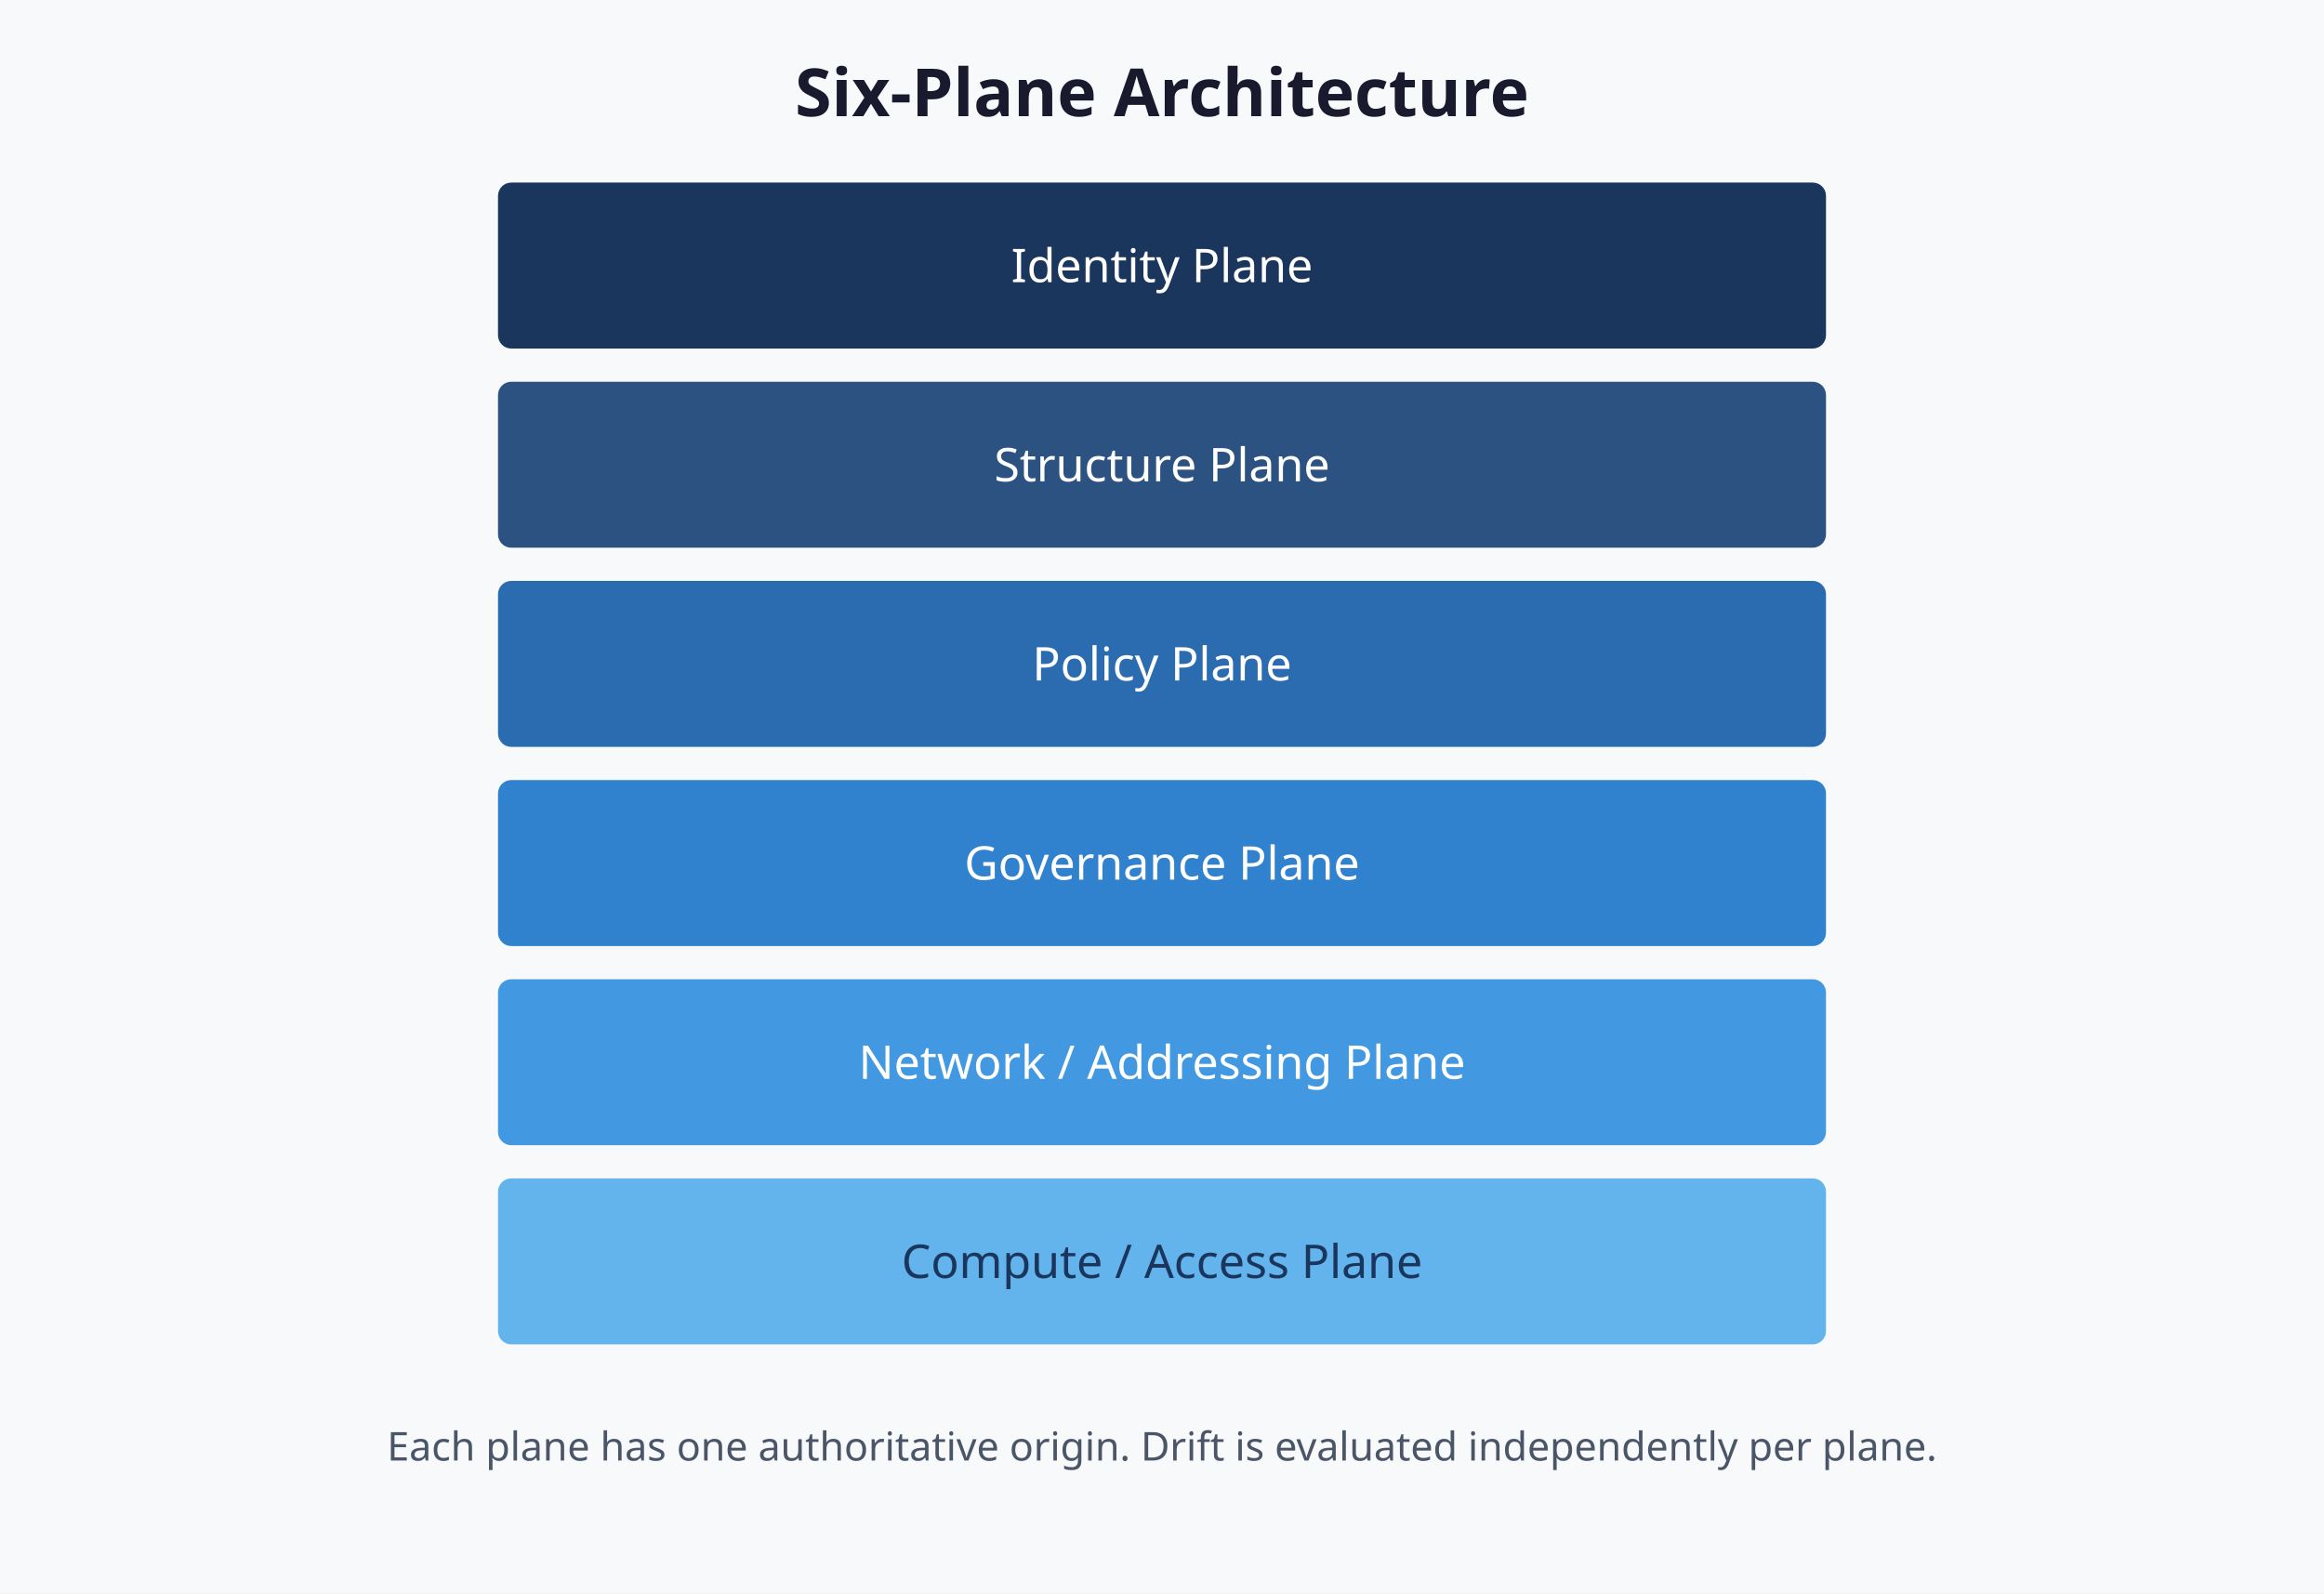
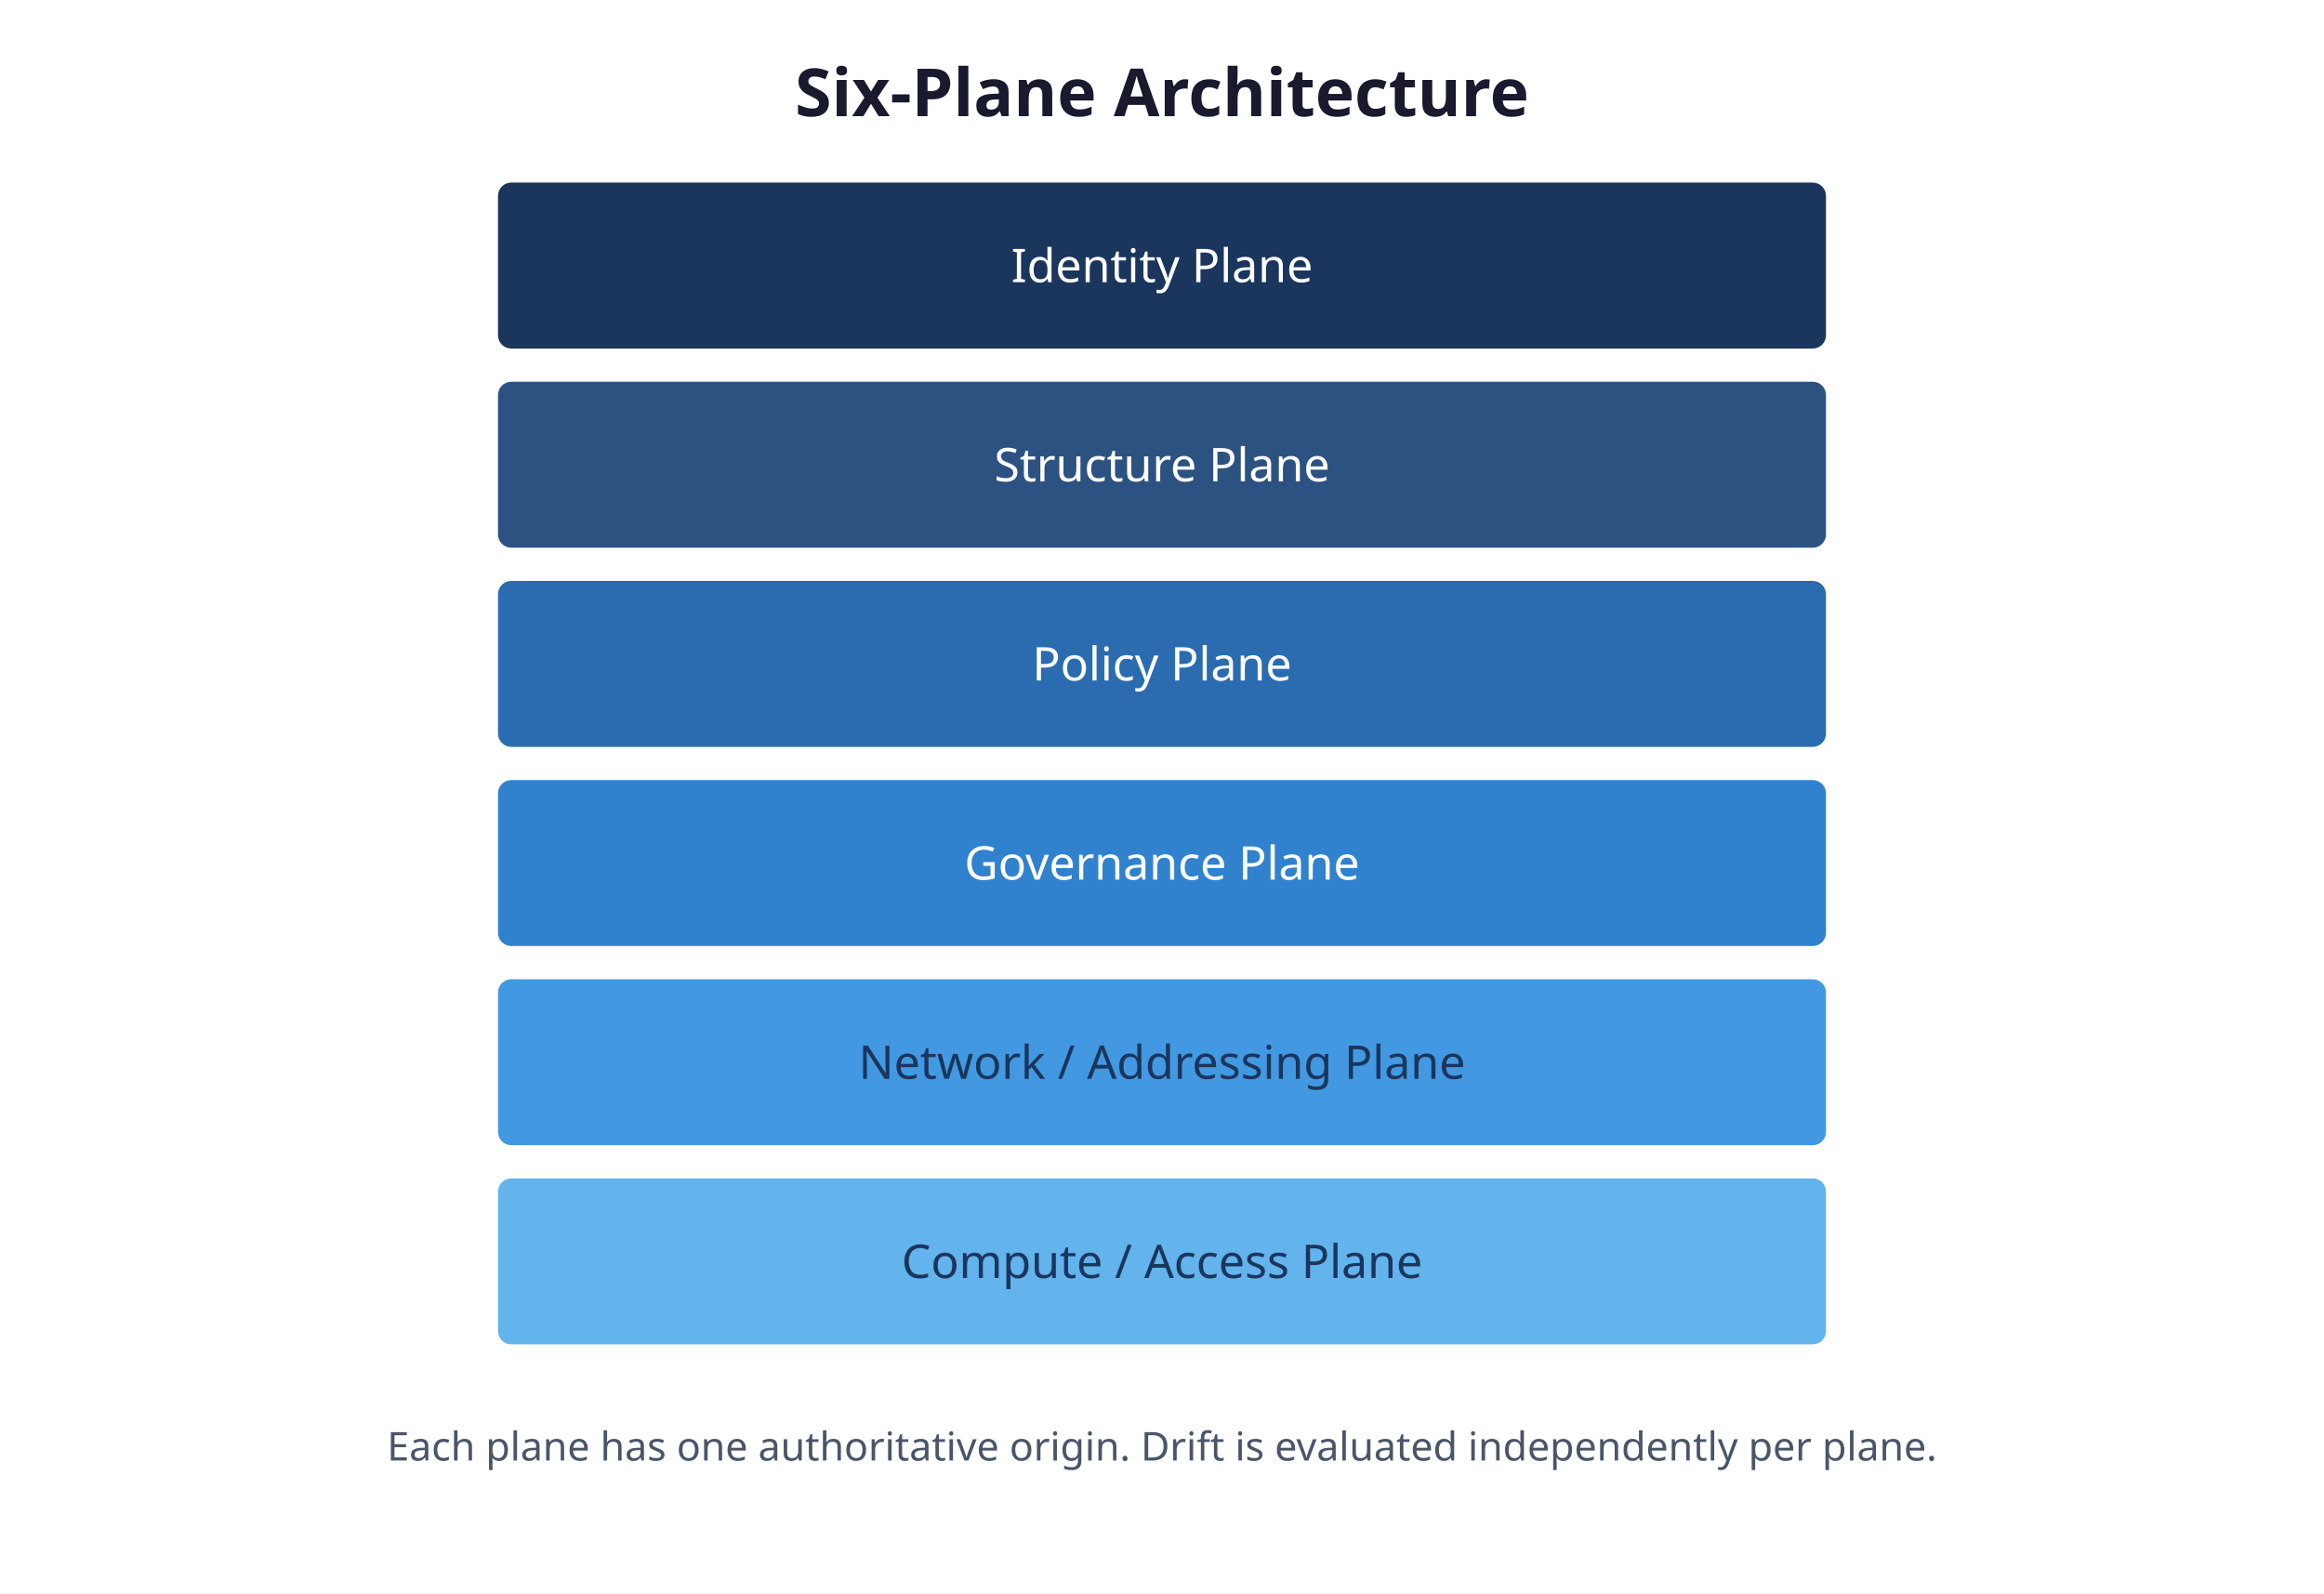
<svg xmlns="http://www.w3.org/2000/svg" viewBox="0 0 700 480" font-family="system-ui, sans-serif">
-   <rect width="700" height="480" fill="#f8f9fa" />
+   <rect width="700" height="480" fill="#ffffff" />
  <text x="350" y="35" text-anchor="middle" font-size="20" font-weight="600" fill="#1a1a2e">Six-Plane Architecture</text>
  <rect x="150" y="55" width="400" height="50" rx="4" fill="#1a365d" />
  <text x="350" y="85" text-anchor="middle" font-size="14" fill="white">Identity Plane</text>
  <rect x="150" y="115" width="400" height="50" rx="4" fill="#2c5282" />
  <text x="350" y="145" text-anchor="middle" font-size="14" fill="white">Structure Plane</text>
  <rect x="150" y="175" width="400" height="50" rx="4" fill="#2b6cb0" />
  <text x="350" y="205" text-anchor="middle" font-size="14" fill="white">Policy Plane</text>
  <rect x="150" y="235" width="400" height="50" rx="4" fill="#3182ce" />
  <text x="350" y="265" text-anchor="middle" font-size="14" fill="white">Governance Plane</text>
  <rect x="150" y="295" width="400" height="50" rx="4" fill="#4299e1" />
-   <text x="350" y="325" text-anchor="middle" font-size="14" fill="white">Network / Addressing Plane</text>
+   <text x="350" y="325" text-anchor="middle" font-size="14" fill="#1a365d">Network / Addressing Plane</text>
  <rect x="150" y="355" width="400" height="50" rx="4" fill="#63b3ed" />
  <text x="350" y="385" text-anchor="middle" font-size="14" fill="#1a365d">Compute / Access Plane</text>
  <text x="350" y="440" text-anchor="middle" font-size="12" fill="#4a5568">Each plane has one authoritative origin. Drift is evaluated independently per plane.</text>
</svg>
